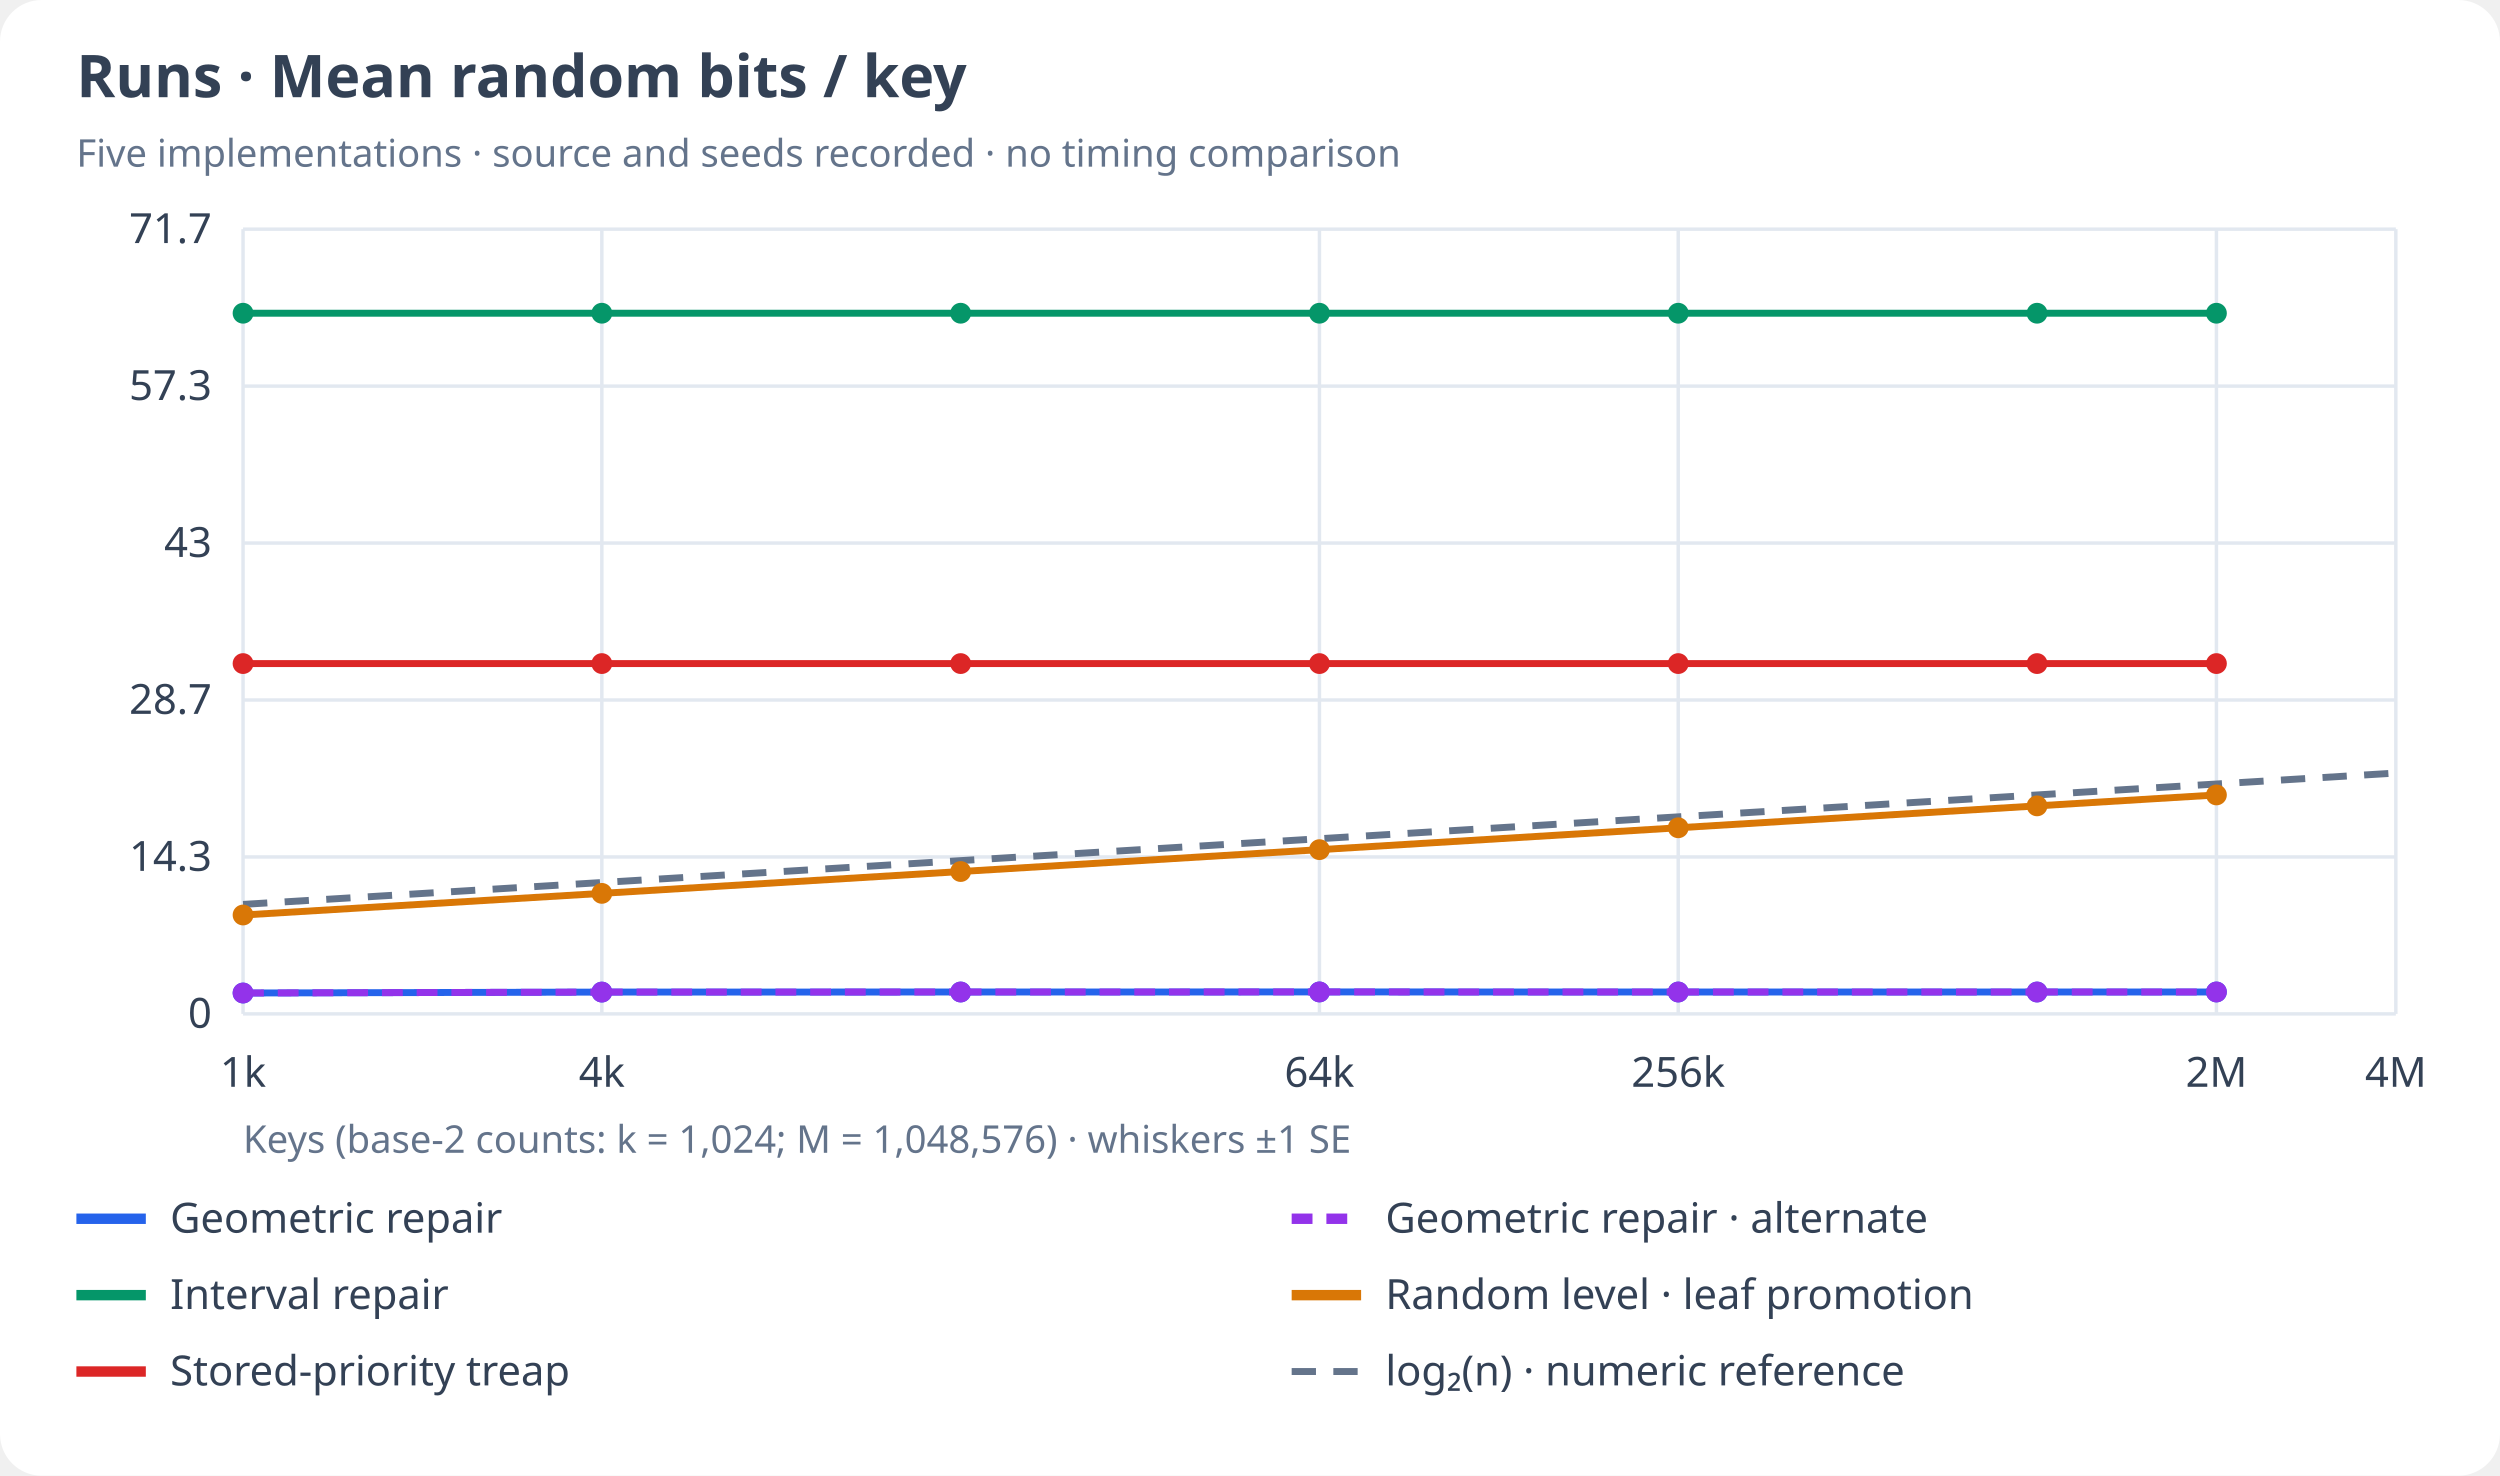
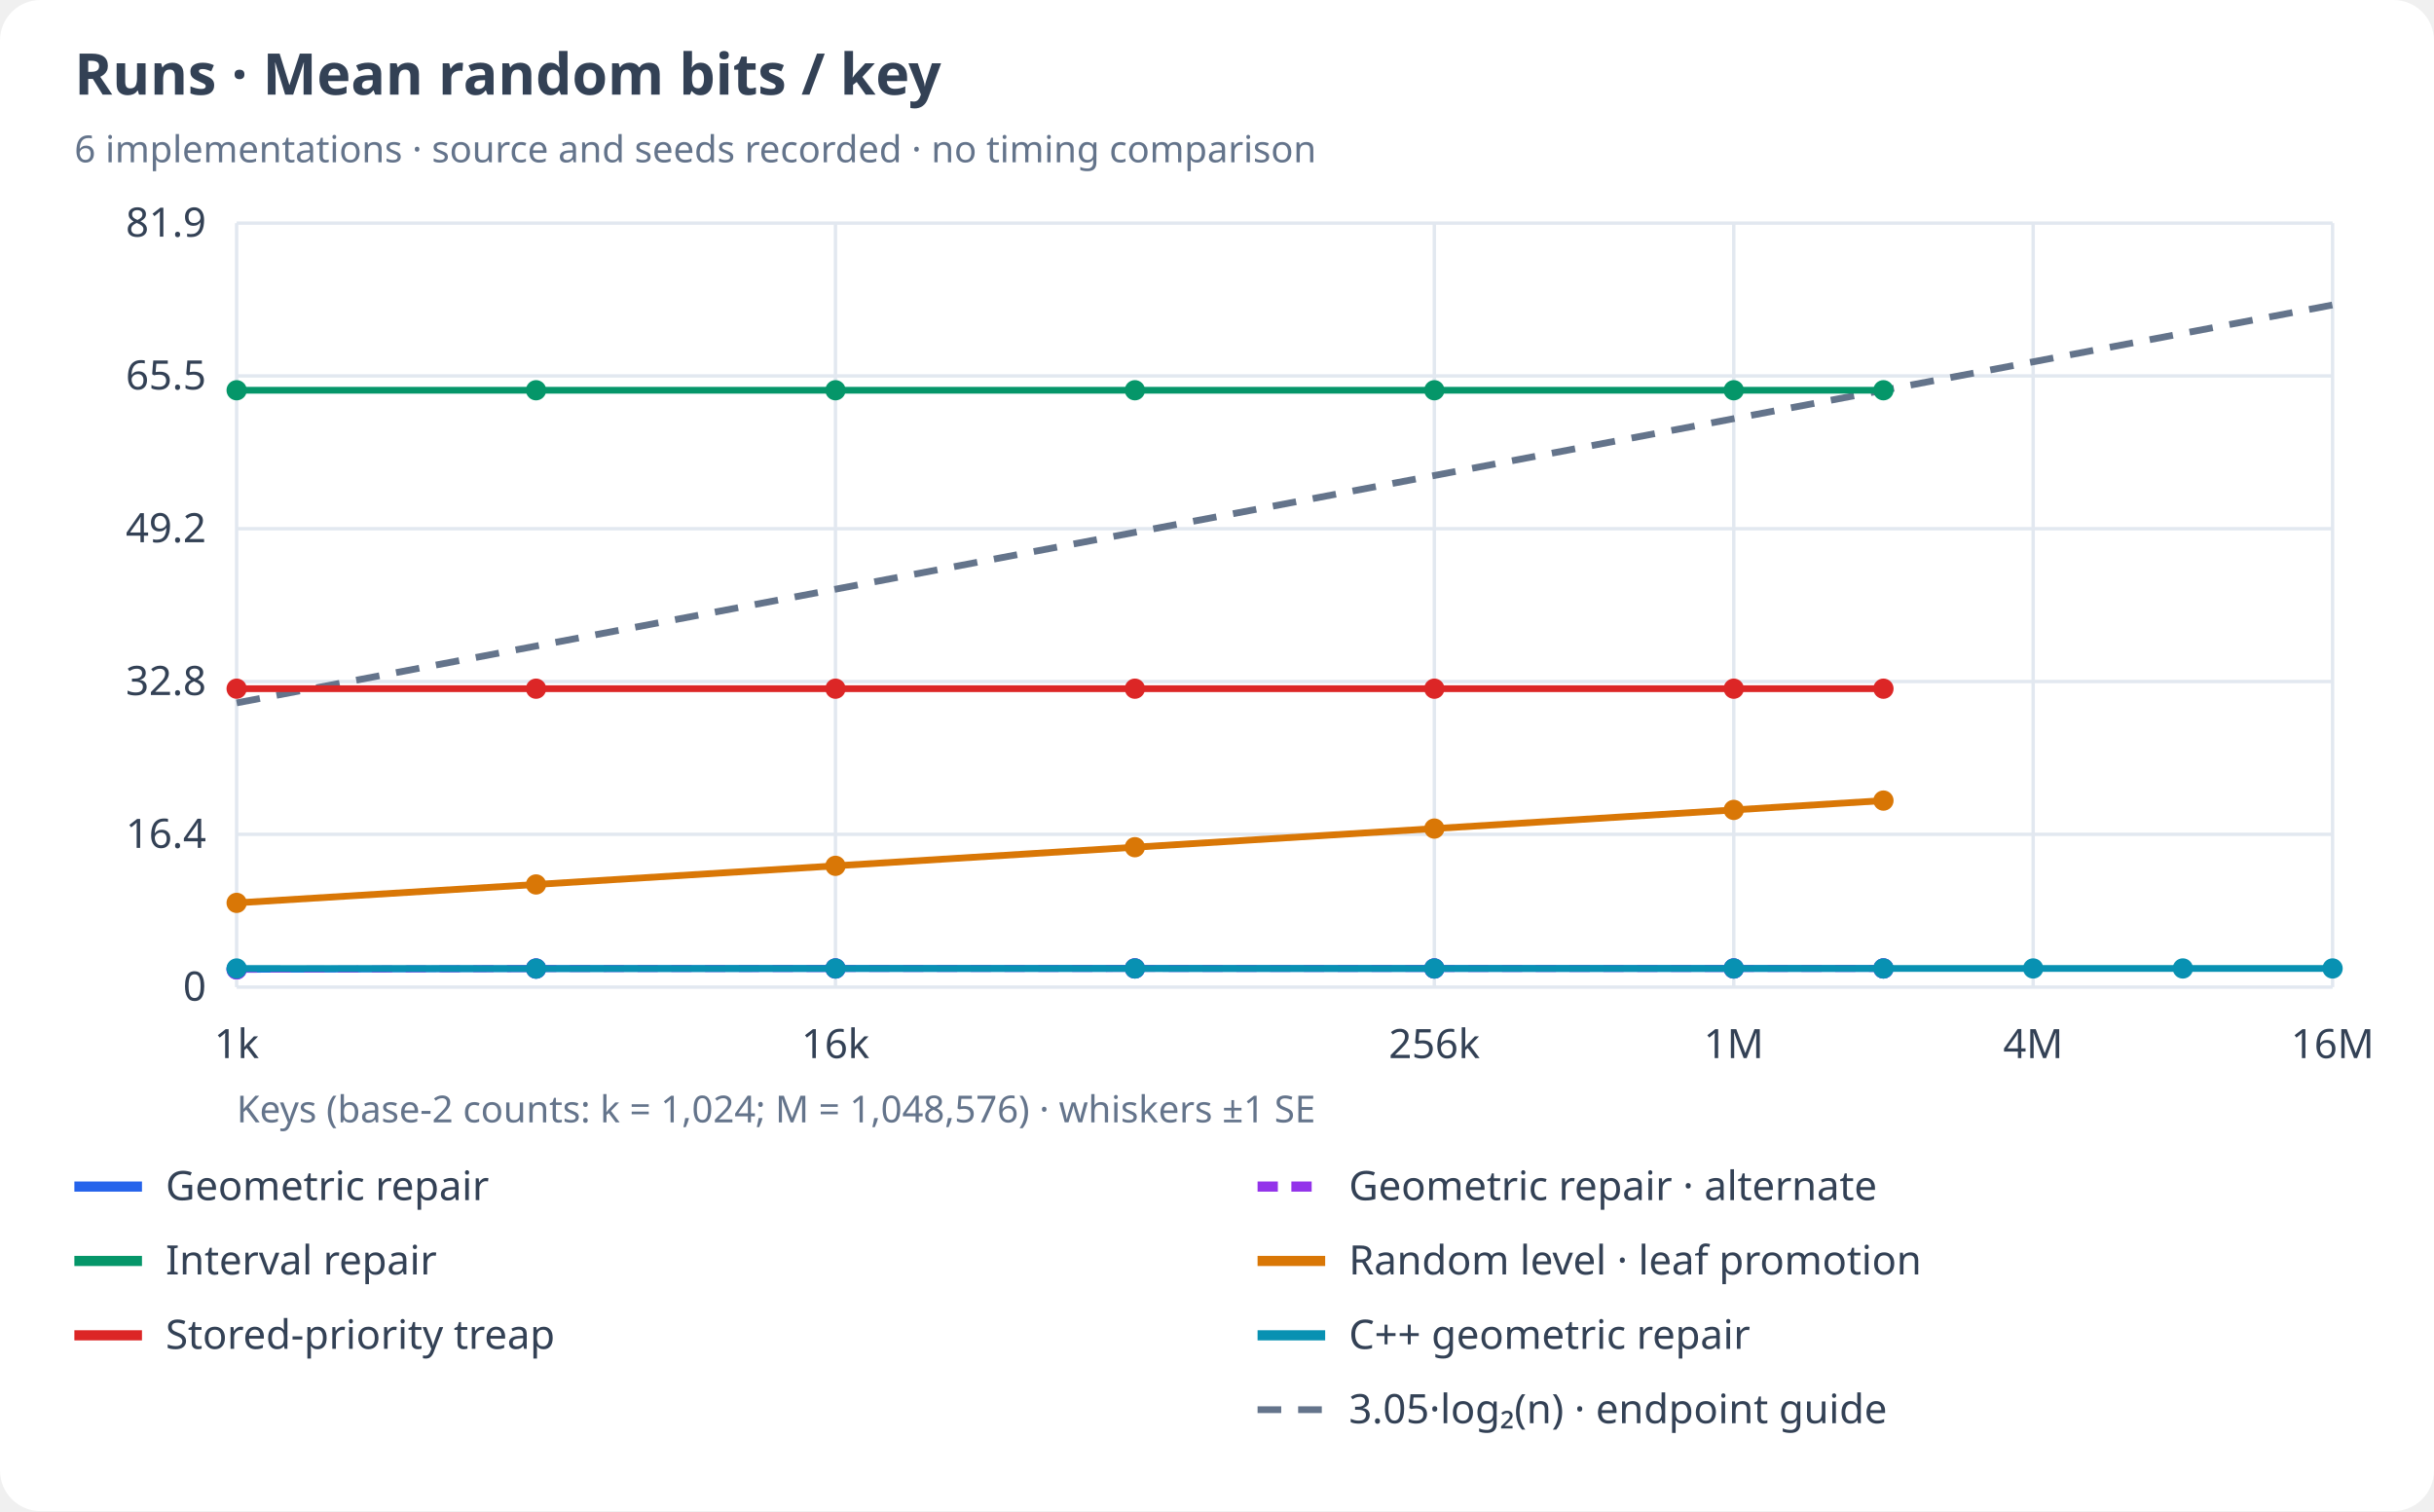
- <svg xmlns="http://www.w3.org/2000/svg" viewBox="0 0 720 425" role="img" aria-labelledby="runs-mean_random_bits-title runs-mean_random_bits-desc">
+ <svg xmlns="http://www.w3.org/2000/svg" viewBox="0 0 720 447" role="img" aria-labelledby="runs-mean_random_bits-title runs-mean_random_bits-desc">
  <style>text{font:12px system-ui,sans-serif;fill:#334155}.grid{stroke:#e2e8f0}</style>
-   <rect width="720" height="425" rx="12" fill="white" />
+   <rect width="720" height="447" rx="12" fill="white" />
  <text x="22" y="28" style="font-size:17px;font-weight:650">Runs · Mean random bits / key</text>
-   <text x="22" y="48" style="font-size:11px;fill:#64748b">Five implementations · source and seeds recorded · no timing comparison</text>
+   <text x="22" y="48" style="font-size:11px;fill:#64748b">6 implementations · source and seeds recorded · no timing comparison</text>
  <path class="grid" d="M70,292.00h620" />
  <text x="61" y="296.00" text-anchor="end">0</text>
  <path class="grid" d="M70,246.80h620" />
-   <text x="61" y="250.80" text-anchor="end">14.3</text>
+   <text x="61" y="250.80" text-anchor="end">16.4</text>
  <path class="grid" d="M70,201.60h620" />
-   <text x="61" y="205.60" text-anchor="end">28.7</text>
+   <text x="61" y="205.60" text-anchor="end">32.8</text>
  <path class="grid" d="M70,156.40h620" />
-   <text x="61" y="160.40" text-anchor="end">43</text>
+   <text x="61" y="160.40" text-anchor="end">49.2</text>
  <path class="grid" d="M70,111.20h620" />
-   <text x="61" y="115.20" text-anchor="end">57.3</text>
+   <text x="61" y="115.20" text-anchor="end">65.5</text>
  <path class="grid" d="M70,66.00h620" />
-   <text x="61" y="70.00" text-anchor="end">71.7</text>
+   <text x="61" y="70.00" text-anchor="end">81.9</text>
  <path class="grid" d="M70.00,66v226" />
  <text x="70.00" y="313" text-anchor="middle">1k</text>
-   <path class="grid" d="M173.33,66v226" />
-   <text x="173.33" y="313" text-anchor="middle">4k</text>
-   <path class="grid" d="M380.00,66v226" />
-   <text x="380.00" y="313" text-anchor="middle">64k</text>
-   <path class="grid" d="M483.33,66v226" />
-   <text x="483.33" y="313" text-anchor="middle">256k</text>
-   <path class="grid" d="M638.33,66v226" />
-   <text x="638.33" y="313" text-anchor="middle">2M</text>
+   <path class="grid" d="M247.14,66v226" />
+   <text x="247.14" y="313" text-anchor="middle">16k</text>
+   <path class="grid" d="M424.29,66v226" />
+   <text x="424.29" y="313" text-anchor="middle">256k</text>
+   <path class="grid" d="M512.86,66v226" />
+   <text x="512.86" y="313" text-anchor="middle">1M</text>
+   <path class="grid" d="M601.43,66v226" />
+   <text x="601.43" y="313" text-anchor="middle">4M</text>
  <path class="grid" d="M690.00,66v226" />
-   <text x="690.00" y="313" text-anchor="middle">4M</text>
-   <path class="log-reference" d="M70.00,260.47L690.00,222.64" stroke="#64748b" stroke-width="2" stroke-dasharray="7 5" fill="none" />
-   <path d="M70.00,286.05V285.93" stroke="#2563eb" />
-   <circle cx="70.00" cy="285.99" r="3" fill="#2563eb" />
-   <path d="M70.00,285.99L173.33,285.72" stroke="#2563eb" stroke-width="2" fill="none" />
-   <path d="M173.33,285.78V285.67" stroke="#2563eb" />
-   <circle cx="173.33" cy="285.72" r="3" fill="#2563eb" />
-   <path d="M173.33,285.72L276.67,285.70" stroke="#2563eb" stroke-width="2" fill="none" />
-   <path d="M276.67,285.72V285.68" stroke="#2563eb" />
-   <circle cx="276.67" cy="285.70" r="3" fill="#2563eb" />
-   <path d="M276.67,285.70L380.00,285.68" stroke="#2563eb" stroke-width="2" fill="none" />
-   <path d="M380.00,285.69V285.67" stroke="#2563eb" />
-   <circle cx="380.00" cy="285.68" r="3" fill="#2563eb" />
-   <path d="M380.00,285.68L483.33,285.70" stroke="#2563eb" stroke-width="2" fill="none" />
-   <circle cx="483.33" cy="285.70" r="3" fill="#2563eb" />
-   <path d="M483.33,285.70L586.67,285.70" stroke="#2563eb" stroke-width="2" fill="none" />
-   <circle cx="586.67" cy="285.70" r="3" fill="#2563eb" />
-   <path d="M586.67,285.70L638.33,285.69" stroke="#2563eb" stroke-width="2" fill="none" />
-   <circle cx="638.33" cy="285.69" r="3" fill="#2563eb" />
+   <text x="690.00" y="313" text-anchor="middle">16M</text>
+   <path class="log-reference" data-constant="3.0476190476190474" d="M70.00,207.92L690.00,90.21" stroke="#64748b" stroke-width="2" stroke-dasharray="7 5" fill="none" />
+   <path d="M70.00,286.80V286.69" stroke="#2563eb" />
+   <circle cx="70.00" cy="286.74" r="3" fill="#2563eb" />
+   <path d="M70.00,286.74L158.57,286.51" stroke="#2563eb" stroke-width="2" fill="none" />
+   <path d="M158.57,286.55V286.46" stroke="#2563eb" />
+   <circle cx="158.57" cy="286.51" r="3" fill="#2563eb" />
+   <path d="M158.57,286.51L247.14,286.49" stroke="#2563eb" stroke-width="2" fill="none" />
+   <path d="M247.14,286.51V286.47" stroke="#2563eb" />
+   <circle cx="247.14" cy="286.49" r="3" fill="#2563eb" />
+   <path d="M247.14,286.49L335.71,286.47" stroke="#2563eb" stroke-width="2" fill="none" />
+   <path d="M335.71,286.48V286.46" stroke="#2563eb" />
+   <circle cx="335.71" cy="286.47" r="3" fill="#2563eb" />
+   <path d="M335.71,286.47L424.29,286.49" stroke="#2563eb" stroke-width="2" fill="none" />
+   <circle cx="424.29" cy="286.49" r="3" fill="#2563eb" />
+   <path d="M424.29,286.49L512.86,286.49" stroke="#2563eb" stroke-width="2" fill="none" />
+   <circle cx="512.86" cy="286.49" r="3" fill="#2563eb" />
+   <path d="M512.86,286.49L557.14,286.48" stroke="#2563eb" stroke-width="2" fill="none" />
+   <circle cx="557.14" cy="286.48" r="3" fill="#2563eb" />
  <path d="M22,351h20" stroke="#2563eb" stroke-width="3" />
  <text x="49" y="355">Geometric repair</text>
-   <path d="M70.00,286.05V285.93" stroke="#9333ea" />
-   <circle cx="70.00" cy="285.99" r="3" fill="#9333ea" />
-   <path d="M70.00,285.99L173.33,285.72" stroke="#9333ea" stroke-width="2" fill="none" stroke-dasharray="6 4" />
-   <path d="M173.33,285.78V285.67" stroke="#9333ea" />
-   <circle cx="173.33" cy="285.72" r="3" fill="#9333ea" />
-   <path d="M173.33,285.72L276.67,285.70" stroke="#9333ea" stroke-width="2" fill="none" stroke-dasharray="6 4" />
-   <path d="M276.67,285.72V285.68" stroke="#9333ea" />
-   <circle cx="276.67" cy="285.70" r="3" fill="#9333ea" />
-   <path d="M276.67,285.70L380.00,285.68" stroke="#9333ea" stroke-width="2" fill="none" stroke-dasharray="6 4" />
-   <path d="M380.00,285.69V285.67" stroke="#9333ea" />
-   <circle cx="380.00" cy="285.68" r="3" fill="#9333ea" />
-   <path d="M380.00,285.68L483.33,285.70" stroke="#9333ea" stroke-width="2" fill="none" stroke-dasharray="6 4" />
-   <circle cx="483.33" cy="285.70" r="3" fill="#9333ea" />
-   <path d="M483.33,285.70L586.67,285.70" stroke="#9333ea" stroke-width="2" fill="none" stroke-dasharray="6 4" />
-   <circle cx="586.67" cy="285.70" r="3" fill="#9333ea" />
-   <path d="M586.67,285.70L638.33,285.69" stroke="#9333ea" stroke-width="2" fill="none" stroke-dasharray="6 4" />
-   <circle cx="638.33" cy="285.69" r="3" fill="#9333ea" />
+   <path d="M70.00,286.80V286.69" stroke="#9333ea" />
+   <circle cx="70.00" cy="286.74" r="3" fill="#9333ea" />
+   <path d="M70.00,286.74L158.57,286.51" stroke="#9333ea" stroke-width="2" fill="none" stroke-dasharray="6 4" />
+   <path d="M158.57,286.55V286.46" stroke="#9333ea" />
+   <circle cx="158.57" cy="286.51" r="3" fill="#9333ea" />
+   <path d="M158.57,286.51L247.14,286.49" stroke="#9333ea" stroke-width="2" fill="none" stroke-dasharray="6 4" />
+   <path d="M247.14,286.51V286.47" stroke="#9333ea" />
+   <circle cx="247.14" cy="286.49" r="3" fill="#9333ea" />
+   <path d="M247.14,286.49L335.71,286.47" stroke="#9333ea" stroke-width="2" fill="none" stroke-dasharray="6 4" />
+   <path d="M335.71,286.48V286.46" stroke="#9333ea" />
+   <circle cx="335.71" cy="286.47" r="3" fill="#9333ea" />
+   <path d="M335.71,286.47L424.29,286.49" stroke="#9333ea" stroke-width="2" fill="none" stroke-dasharray="6 4" />
+   <circle cx="424.29" cy="286.49" r="3" fill="#9333ea" />
+   <path d="M424.29,286.49L512.86,286.49" stroke="#9333ea" stroke-width="2" fill="none" stroke-dasharray="6 4" />
+   <circle cx="512.86" cy="286.49" r="3" fill="#9333ea" />
+   <path d="M512.86,286.49L557.14,286.48" stroke="#9333ea" stroke-width="2" fill="none" stroke-dasharray="6 4" />
+   <circle cx="557.14" cy="286.48" r="3" fill="#9333ea" />
  <path d="M372,351h20" stroke="#9333ea" stroke-width="3" stroke-dasharray="6 4" />
  <text x="399" y="355">Geometric repair · alternate</text>
-   <path d="M70.00,90.21V90.21" stroke="#059669" />
-   <circle cx="70.00" cy="90.21" r="3" fill="#059669" />
-   <path d="M70.00,90.21L173.33,90.21" stroke="#059669" stroke-width="2" fill="none" />
-   <path d="M173.33,90.21V90.21" stroke="#059669" />
-   <circle cx="173.33" cy="90.21" r="3" fill="#059669" />
-   <path d="M173.33,90.21L276.67,90.21" stroke="#059669" stroke-width="2" fill="none" />
-   <path d="M276.67,90.21V90.21" stroke="#059669" />
-   <circle cx="276.67" cy="90.21" r="3" fill="#059669" />
-   <path d="M276.67,90.21L380.00,90.21" stroke="#059669" stroke-width="2" fill="none" />
-   <path d="M380.00,90.21V90.21" stroke="#059669" />
-   <circle cx="380.00" cy="90.21" r="3" fill="#059669" />
-   <path d="M380.00,90.21L483.33,90.21" stroke="#059669" stroke-width="2" fill="none" />
-   <circle cx="483.33" cy="90.21" r="3" fill="#059669" />
-   <path d="M483.33,90.21L586.67,90.21" stroke="#059669" stroke-width="2" fill="none" />
-   <circle cx="586.67" cy="90.21" r="3" fill="#059669" />
-   <path d="M586.67,90.21L638.33,90.21" stroke="#059669" stroke-width="2" fill="none" />
-   <circle cx="638.33" cy="90.21" r="3" fill="#059669" />
+   <path d="M70.00,115.44V115.44" stroke="#059669" />
+   <circle cx="70.00" cy="115.44" r="3" fill="#059669" />
+   <path d="M70.00,115.44L158.57,115.44" stroke="#059669" stroke-width="2" fill="none" />
+   <path d="M158.57,115.44V115.44" stroke="#059669" />
+   <circle cx="158.57" cy="115.44" r="3" fill="#059669" />
+   <path d="M158.57,115.44L247.14,115.44" stroke="#059669" stroke-width="2" fill="none" />
+   <path d="M247.14,115.44V115.44" stroke="#059669" />
+   <circle cx="247.14" cy="115.44" r="3" fill="#059669" />
+   <path d="M247.14,115.44L335.71,115.44" stroke="#059669" stroke-width="2" fill="none" />
+   <path d="M335.71,115.44V115.44" stroke="#059669" />
+   <circle cx="335.71" cy="115.44" r="3" fill="#059669" />
+   <path d="M335.71,115.44L424.29,115.44" stroke="#059669" stroke-width="2" fill="none" />
+   <circle cx="424.29" cy="115.44" r="3" fill="#059669" />
+   <path d="M424.29,115.44L512.86,115.44" stroke="#059669" stroke-width="2" fill="none" />
+   <circle cx="512.86" cy="115.44" r="3" fill="#059669" />
+   <path d="M512.86,115.44L557.14,115.44" stroke="#059669" stroke-width="2" fill="none" />
+   <circle cx="557.14" cy="115.44" r="3" fill="#059669" />
  <path d="M22,373h20" stroke="#059669" stroke-width="3" />
  <text x="49" y="377">Interval repair</text>
-   <path d="M70.00,263.55V263.49" stroke="#d97706" />
-   <circle cx="70.00" cy="263.52" r="3" fill="#d97706" />
-   <path d="M70.00,263.52L173.33,257.29" stroke="#d97706" stroke-width="2" fill="none" />
-   <path d="M173.33,257.29V257.29" stroke="#d97706" />
-   <circle cx="173.33" cy="257.29" r="3" fill="#d97706" />
-   <path d="M173.33,257.29L276.67,251.00" stroke="#d97706" stroke-width="2" fill="none" />
-   <path d="M276.67,251.00V250.99" stroke="#d97706" />
-   <circle cx="276.67" cy="251.00" r="3" fill="#d97706" />
-   <path d="M276.67,251.00L380.00,244.70" stroke="#d97706" stroke-width="2" fill="none" />
-   <path d="M380.00,244.70V244.70" stroke="#d97706" />
-   <circle cx="380.00" cy="244.70" r="3" fill="#d97706" />
-   <path d="M380.00,244.70L483.33,238.40" stroke="#d97706" stroke-width="2" fill="none" />
-   <circle cx="483.33" cy="238.40" r="3" fill="#d97706" />
-   <path d="M483.33,238.40L586.67,232.09" stroke="#d97706" stroke-width="2" fill="none" />
-   <circle cx="586.67" cy="232.09" r="3" fill="#d97706" />
-   <path d="M586.67,232.09L638.33,228.94" stroke="#d97706" stroke-width="2" fill="none" />
-   <circle cx="638.33" cy="228.94" r="3" fill="#d97706" />
+   <path d="M70.00,267.10V267.06" stroke="#d97706" />
+   <circle cx="70.00" cy="267.08" r="3" fill="#d97706" />
+   <path d="M70.00,267.08L158.57,261.63" stroke="#d97706" stroke-width="2" fill="none" />
+   <path d="M158.57,261.63V261.63" stroke="#d97706" />
+   <circle cx="158.57" cy="261.63" r="3" fill="#d97706" />
+   <path d="M158.57,261.63L247.14,256.12" stroke="#d97706" stroke-width="2" fill="none" />
+   <path d="M247.14,256.12V256.12" stroke="#d97706" />
+   <circle cx="247.14" cy="256.12" r="3" fill="#d97706" />
+   <path d="M247.14,256.12L335.71,250.61" stroke="#d97706" stroke-width="2" fill="none" />
+   <path d="M335.71,250.61V250.61" stroke="#d97706" />
+   <circle cx="335.71" cy="250.61" r="3" fill="#d97706" />
+   <path d="M335.71,250.61L424.29,245.10" stroke="#d97706" stroke-width="2" fill="none" />
+   <circle cx="424.29" cy="245.10" r="3" fill="#d97706" />
+   <path d="M424.29,245.10L512.86,239.58" stroke="#d97706" stroke-width="2" fill="none" />
+   <circle cx="512.86" cy="239.58" r="3" fill="#d97706" />
+   <path d="M512.86,239.58L557.14,236.82" stroke="#d97706" stroke-width="2" fill="none" />
+   <circle cx="557.14" cy="236.82" r="3" fill="#d97706" />
  <path d="M372,373h20" stroke="#d97706" stroke-width="3" />
  <text x="399" y="377">Random level · leaf promotion</text>
-   <path d="M70.00,191.11V191.11" stroke="#dc2626" />
-   <circle cx="70.00" cy="191.11" r="3" fill="#dc2626" />
-   <path d="M70.00,191.11L173.33,191.11" stroke="#dc2626" stroke-width="2" fill="none" />
-   <path d="M173.33,191.11V191.11" stroke="#dc2626" />
-   <circle cx="173.33" cy="191.11" r="3" fill="#dc2626" />
-   <path d="M173.33,191.11L276.67,191.11" stroke="#dc2626" stroke-width="2" fill="none" />
-   <path d="M276.67,191.11V191.11" stroke="#dc2626" />
-   <circle cx="276.67" cy="191.11" r="3" fill="#dc2626" />
-   <path d="M276.67,191.11L380.00,191.11" stroke="#dc2626" stroke-width="2" fill="none" />
-   <path d="M380.00,191.11V191.11" stroke="#dc2626" />
-   <circle cx="380.00" cy="191.11" r="3" fill="#dc2626" />
-   <path d="M380.00,191.11L483.33,191.11" stroke="#dc2626" stroke-width="2" fill="none" />
-   <circle cx="483.33" cy="191.11" r="3" fill="#dc2626" />
-   <path d="M483.33,191.11L586.67,191.11" stroke="#dc2626" stroke-width="2" fill="none" />
-   <circle cx="586.67" cy="191.11" r="3" fill="#dc2626" />
-   <path d="M586.67,191.11L638.33,191.11" stroke="#dc2626" stroke-width="2" fill="none" />
-   <circle cx="638.33" cy="191.11" r="3" fill="#dc2626" />
+   <path d="M70.00,203.72V203.72" stroke="#dc2626" />
+   <circle cx="70.00" cy="203.72" r="3" fill="#dc2626" />
+   <path d="M70.00,203.72L158.57,203.72" stroke="#dc2626" stroke-width="2" fill="none" />
+   <path d="M158.57,203.72V203.72" stroke="#dc2626" />
+   <circle cx="158.57" cy="203.72" r="3" fill="#dc2626" />
+   <path d="M158.57,203.72L247.14,203.72" stroke="#dc2626" stroke-width="2" fill="none" />
+   <path d="M247.14,203.72V203.72" stroke="#dc2626" />
+   <circle cx="247.14" cy="203.72" r="3" fill="#dc2626" />
+   <path d="M247.14,203.72L335.71,203.72" stroke="#dc2626" stroke-width="2" fill="none" />
+   <path d="M335.71,203.72V203.72" stroke="#dc2626" />
+   <circle cx="335.71" cy="203.72" r="3" fill="#dc2626" />
+   <path d="M335.71,203.72L424.29,203.72" stroke="#dc2626" stroke-width="2" fill="none" />
+   <circle cx="424.29" cy="203.72" r="3" fill="#dc2626" />
+   <path d="M424.29,203.72L512.86,203.72" stroke="#dc2626" stroke-width="2" fill="none" />
+   <circle cx="512.86" cy="203.72" r="3" fill="#dc2626" />
+   <path d="M512.86,203.72L557.14,203.72" stroke="#dc2626" stroke-width="2" fill="none" />
+   <circle cx="557.14" cy="203.72" r="3" fill="#dc2626" />
  <path d="M22,395h20" stroke="#dc2626" stroke-width="3" />
  <text x="49" y="399">Stored-priority treap</text>
-   <path d="M372,395h20" stroke="#64748b" stroke-width="2" stroke-dasharray="7 5" />
-   <text x="399" y="399">log₂(n) · numeric reference</text>
+   <path d="M70.00,286.51V286.47" stroke="#0891b2" />
+   <circle cx="70.00" cy="286.49" r="3" fill="#0891b2" />
+   <path d="M70.00,286.49L158.57,286.52" stroke="#0891b2" stroke-width="2" fill="none" />
+   <path d="M158.57,286.56V286.48" stroke="#0891b2" />
+   <circle cx="158.57" cy="286.52" r="3" fill="#0891b2" />
+   <path d="M158.57,286.52L247.14,286.48" stroke="#0891b2" stroke-width="2" fill="none" />
+   <path d="M247.14,286.49V286.47" stroke="#0891b2" />
+   <circle cx="247.14" cy="286.48" r="3" fill="#0891b2" />
+   <path d="M247.14,286.48L335.71,286.49" stroke="#0891b2" stroke-width="2" fill="none" />
+   <path d="M335.71,286.50V286.49" stroke="#0891b2" />
+   <circle cx="335.71" cy="286.49" r="3" fill="#0891b2" />
+   <path d="M335.71,286.49L424.29,286.49" stroke="#0891b2" stroke-width="2" fill="none" />
+   <circle cx="424.29" cy="286.49" r="3" fill="#0891b2" />
+   <path d="M424.29,286.49L512.86,286.48" stroke="#0891b2" stroke-width="2" fill="none" />
+   <circle cx="512.86" cy="286.48" r="3" fill="#0891b2" />
+   <path d="M512.86,286.48L557.14,286.48" stroke="#0891b2" stroke-width="2" fill="none" />
+   <circle cx="557.14" cy="286.48" r="3" fill="#0891b2" />
+   <path d="M557.14,286.48L601.43,286.48" stroke="#0891b2" stroke-width="2" fill="none" />
+   <circle cx="601.43" cy="286.48" r="3" fill="#0891b2" />
+   <path d="M601.43,286.48L645.71,286.48" stroke="#0891b2" stroke-width="2" fill="none" />
+   <circle cx="645.71" cy="286.48" r="3" fill="#0891b2" />
+   <path d="M645.71,286.48L690.00,286.48" stroke="#0891b2" stroke-width="2" fill="none" />
+   <circle cx="690.00" cy="286.48" r="3" fill="#0891b2" />
+   <path d="M372,395h20" stroke="#0891b2" stroke-width="3" />
+   <text x="399" y="399">C++ geometric repair</text>
+   <path d="M372,417h20" stroke="#64748b" stroke-width="2" stroke-dasharray="7 5" />
+   <text x="399" y="421">3.05·log₂(n) · endpoint guide</text>
  <text x="70" y="332" style="font-size:11px;fill:#64748b">Keys (base-2 counts: k = 1,024; M = 1,048,576) · whiskers ±1 SE</text>
</svg>
